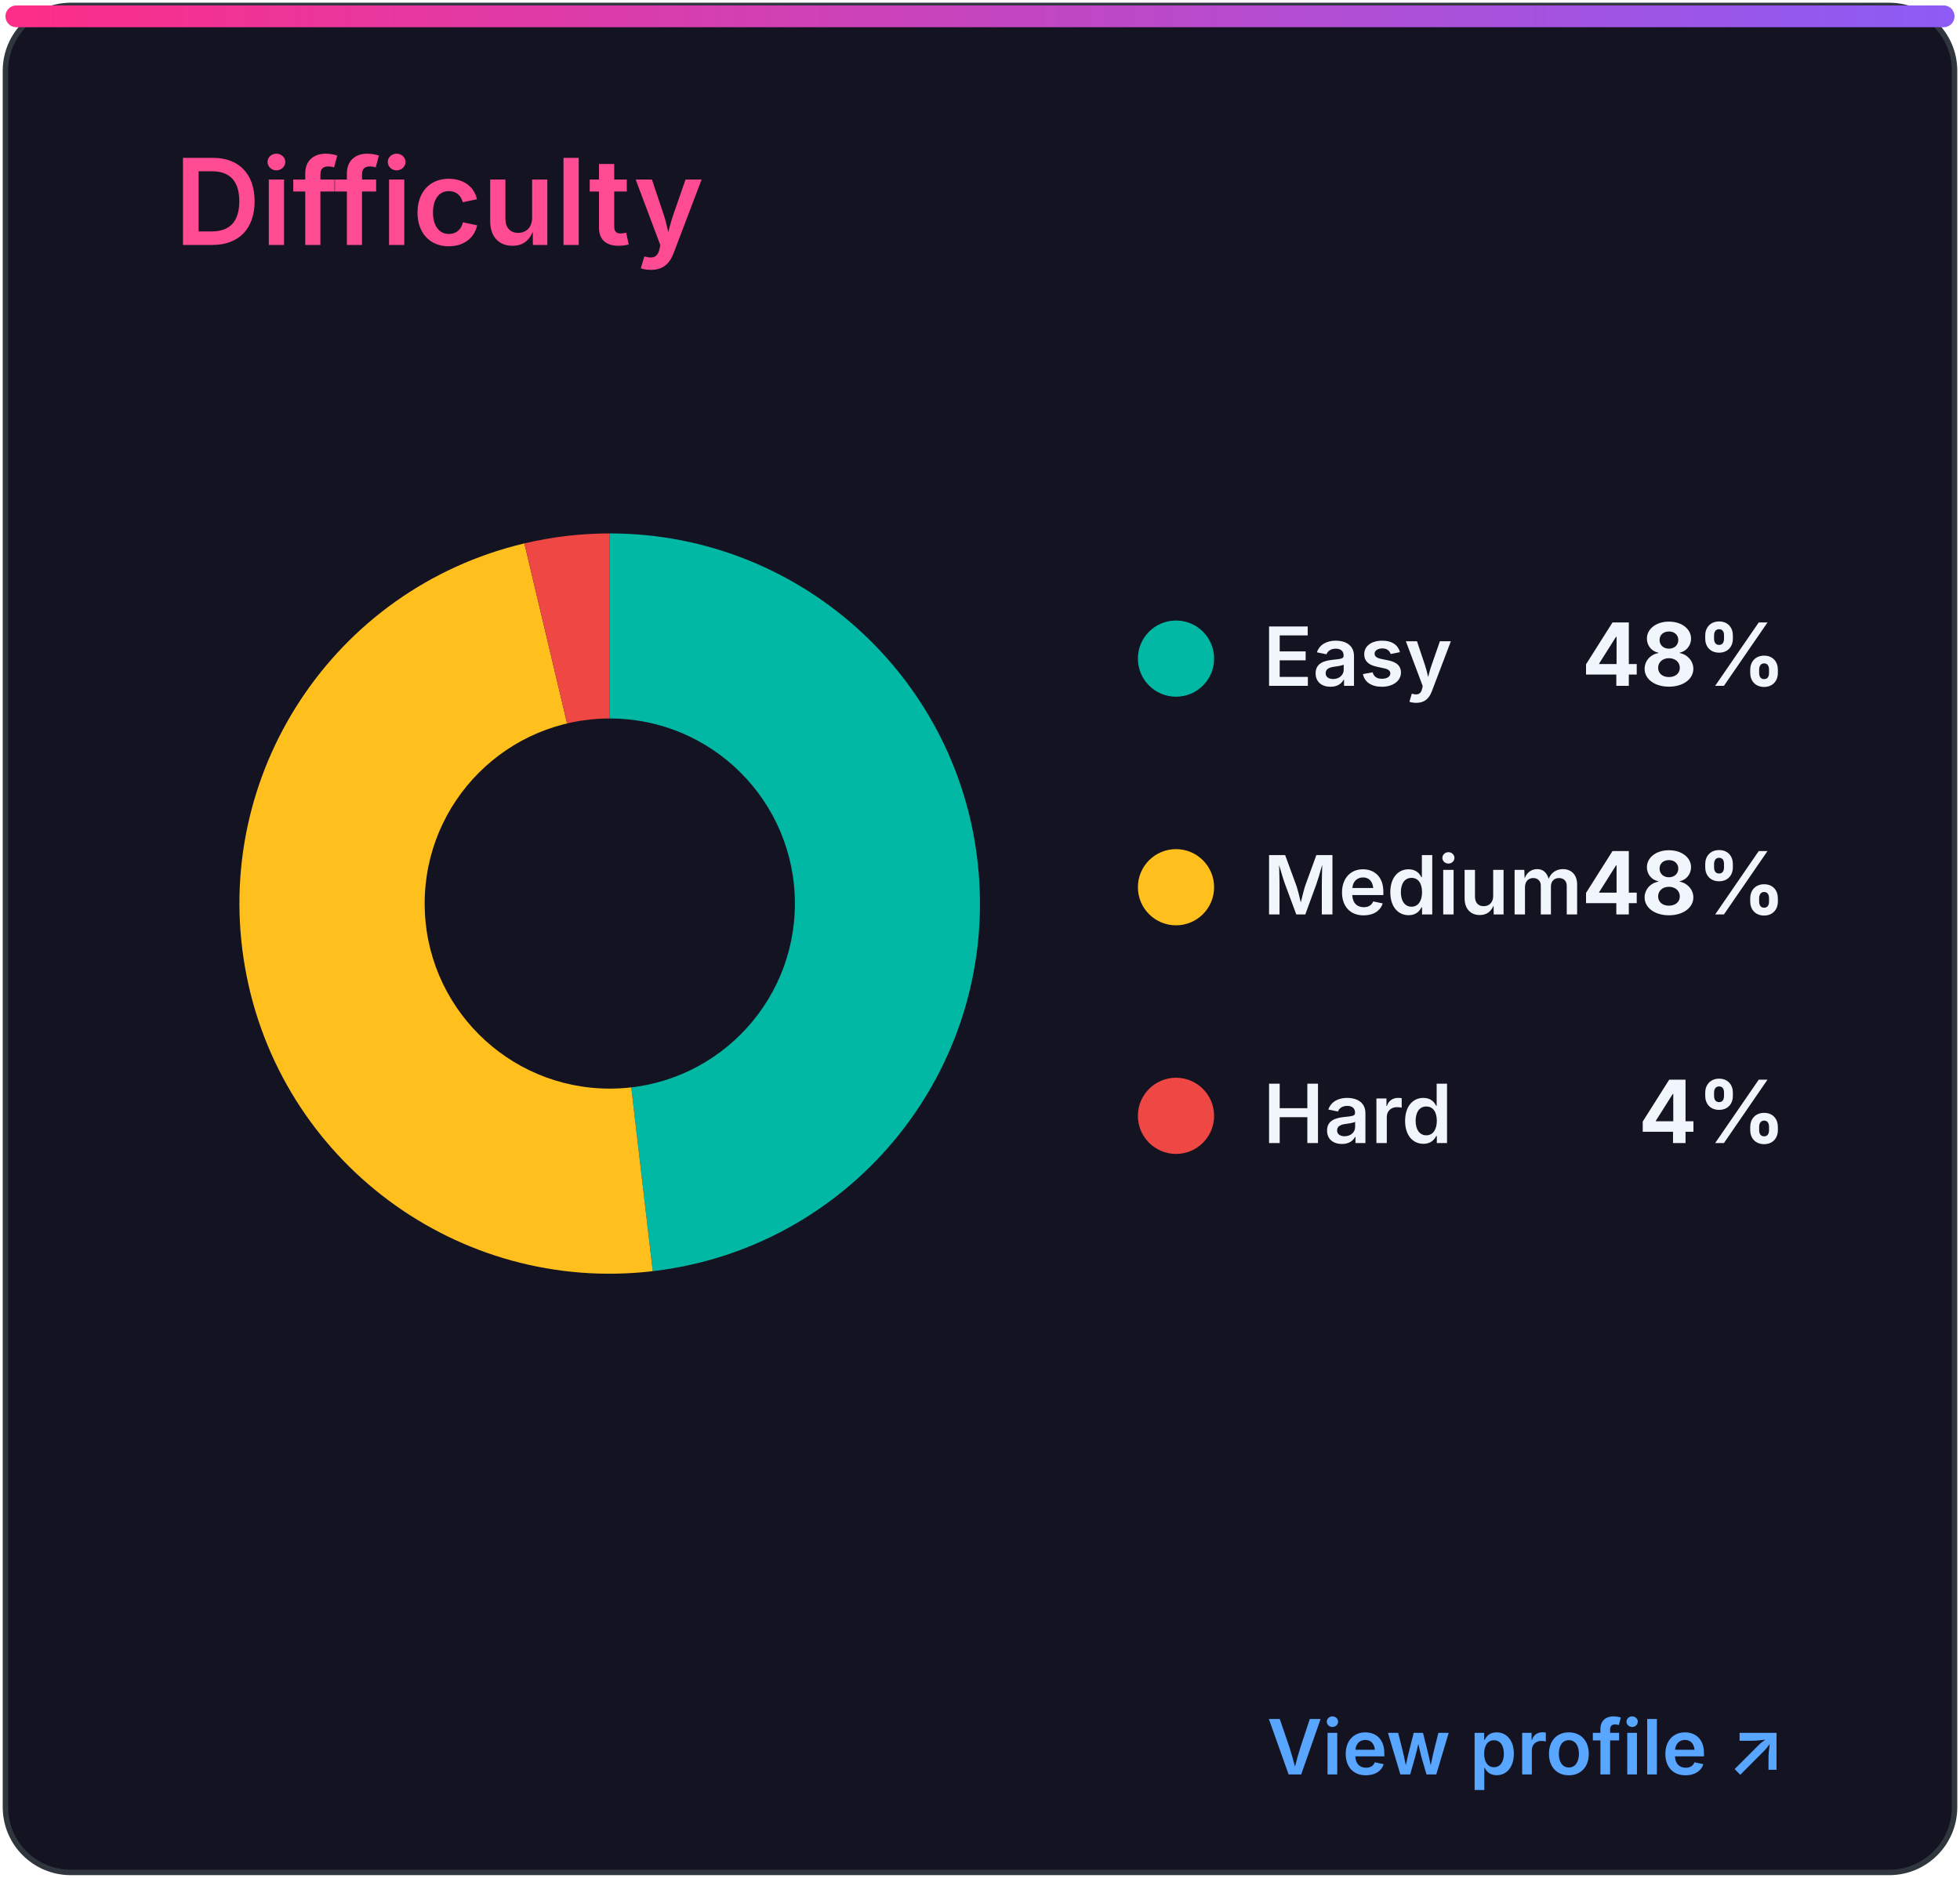
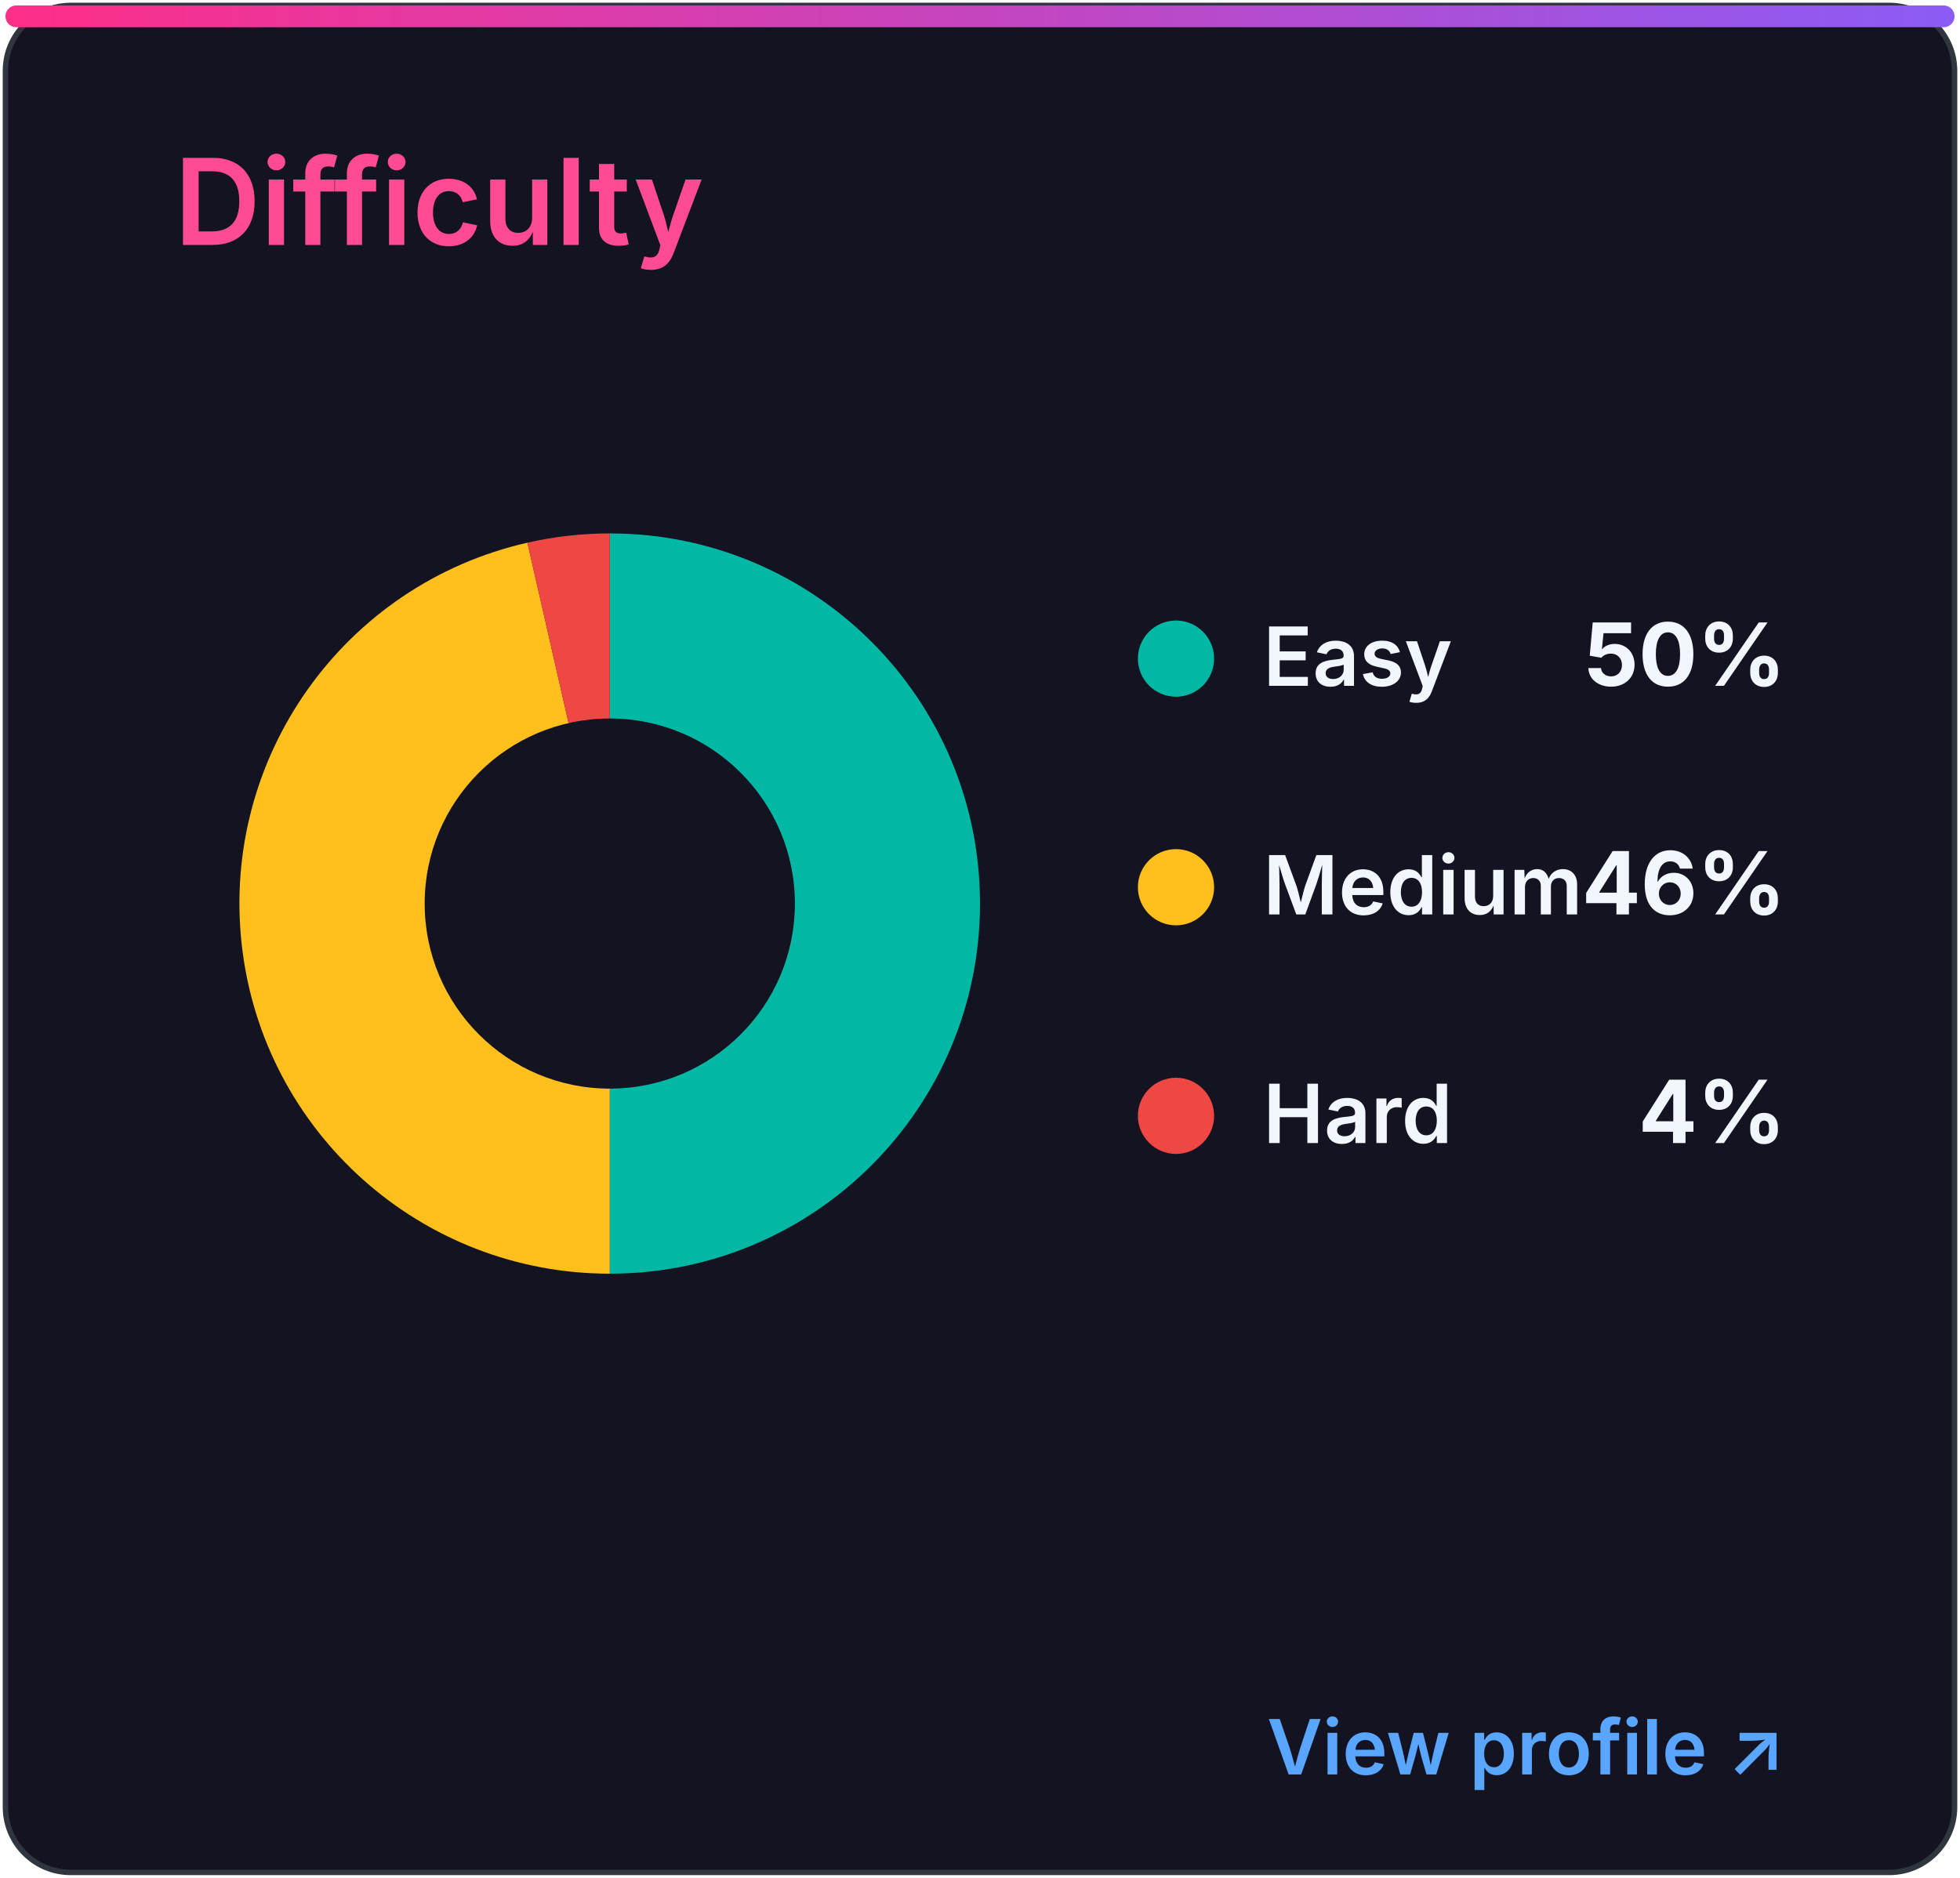
<svg xmlns="http://www.w3.org/2000/svg" width="360" height="345" viewBox="0 0 360 345" role="img" aria-labelledby="title desc">
  <defs>
    <linearGradient id="accent" x1="0" x2="1">
      <stop stop-color="#ff2e88" />
      <stop offset="1" stop-color="#8b5cf6" />
    </linearGradient>
    <clipPath id="bar">
      <rect x="32" y="82" width="296" height="8" rx="4" />
    </clipPath>
    <style>
.heading{font:600 22px -apple-system,BlinkMacSystemFont,'Segoe UI',sans-serif;fill:#ff4b91}
.eyebrow{font:600 10px -apple-system,BlinkMacSystemFont,'Segoe UI',sans-serif;letter-spacing:1.2px;fill:#8b949e}
.total{font:700 52px -apple-system,BlinkMacSystemFont,'Segoe UI',sans-serif;fill:#f0f6fc}
.metric{font:600 15px -apple-system,BlinkMacSystemFont,'Segoe UI',sans-serif;fill:#f0f6fc}
.count{font:700 16px -apple-system,BlinkMacSystemFont,'Segoe UI',sans-serif;fill:#f0f6fc}
.muted{font:500 13px -apple-system,BlinkMacSystemFont,'Segoe UI',sans-serif;fill:#8b949e}
.language{font:700 31px -apple-system,BlinkMacSystemFont,'Segoe UI',sans-serif;fill:#f0f6fc}
.link{font:600 14px -apple-system,BlinkMacSystemFont,'Segoe UI',sans-serif;fill:#58a6ff}
</style>
  </defs>
  <rect x="1" y="1" width="358" height="343" rx="12" fill="#141321" stroke="#30363d" />
  <rect x="1" y="1" width="358" height="4" rx="2" fill="url(#accent)" />
  <text x="32" y="45" class="heading">Difficulty</text>
-   <path d="M 112 166 L 112.00 98.00 A 68 68 0 0 1 119.89 233.54 Z" fill="#00b8a3" />
-   <path d="M 112 166 L 119.89 233.54 A 68 68 0 0 1 96.32 99.83 Z" fill="#ffc01e" />
-   <path d="M 112 166 L 96.32 99.83 A 68 68 0 0 1 112.00 98.00 Z" fill="#ef4743" />
+   <path d="M 112 166 L 112.00 98.00 A 68 68 0 0 1 112.00 234.00 Z" fill="#00b8a3" />
+   <path d="M 112 166 L 112.00 234.00 A 68 68 0 0 1 96.87 99.70 Z" fill="#ffc01e" />
+   <path d="M 112 166 L 96.87 99.70 A 68 68 0 0 1 112.00 98.00 Z" fill="#ef4743" />
  <circle cx="112" cy="166" r="34" fill="#141321" />
  <circle cx="216" cy="121" r="7" fill="#00b8a3" />
  <text x="232" y="126" class="metric">Easy</text>
-   <text x="328" y="126" class="count" text-anchor="end">48%</text>
+   <text x="328" y="126" class="count" text-anchor="end">50%</text>
  <circle cx="216" cy="163" r="7" fill="#ffc01e" />
  <text x="232" y="168" class="metric">Medium</text>
-   <text x="328" y="168" class="count" text-anchor="end">48%</text>
+   <text x="328" y="168" class="count" text-anchor="end">46%</text>
  <circle cx="216" cy="205" r="7" fill="#ef4743" />
  <text x="232" y="210" class="metric">Hard</text>
  <text x="328" y="210" class="count" text-anchor="end">4%</text>
  <text x="328" y="326" class="link" text-anchor="end">View profile ↗</text>
</svg>
